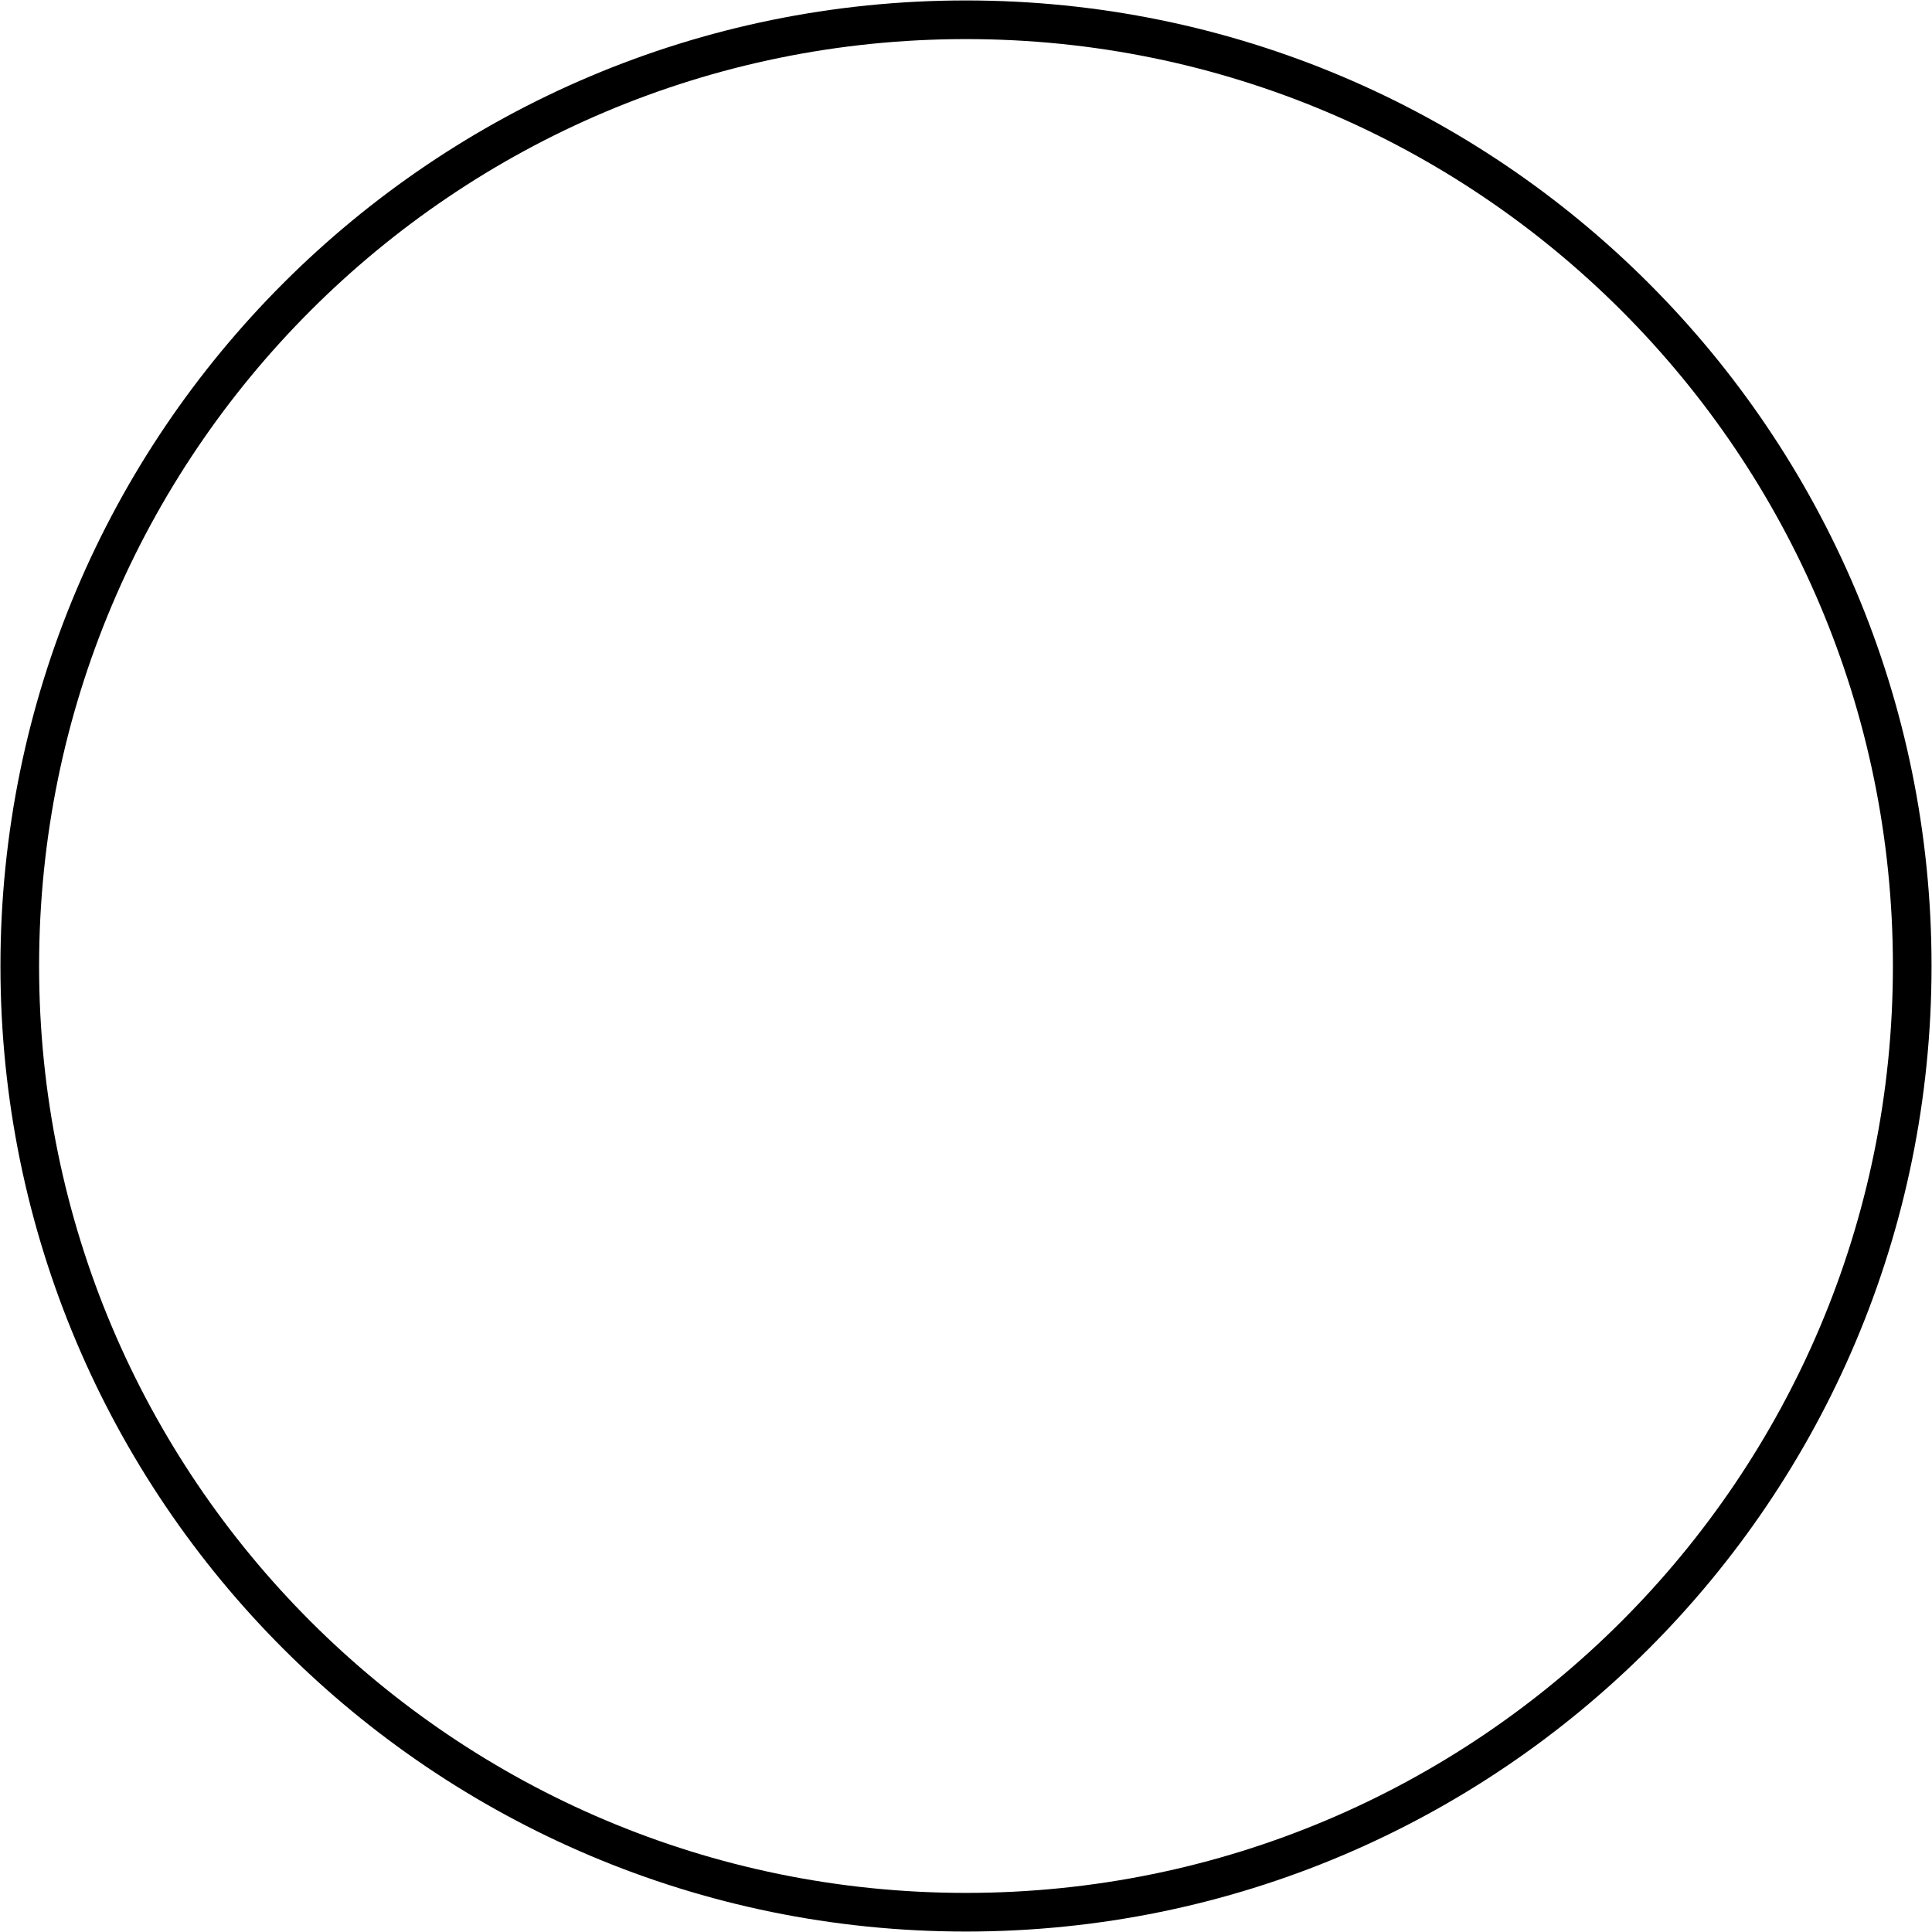
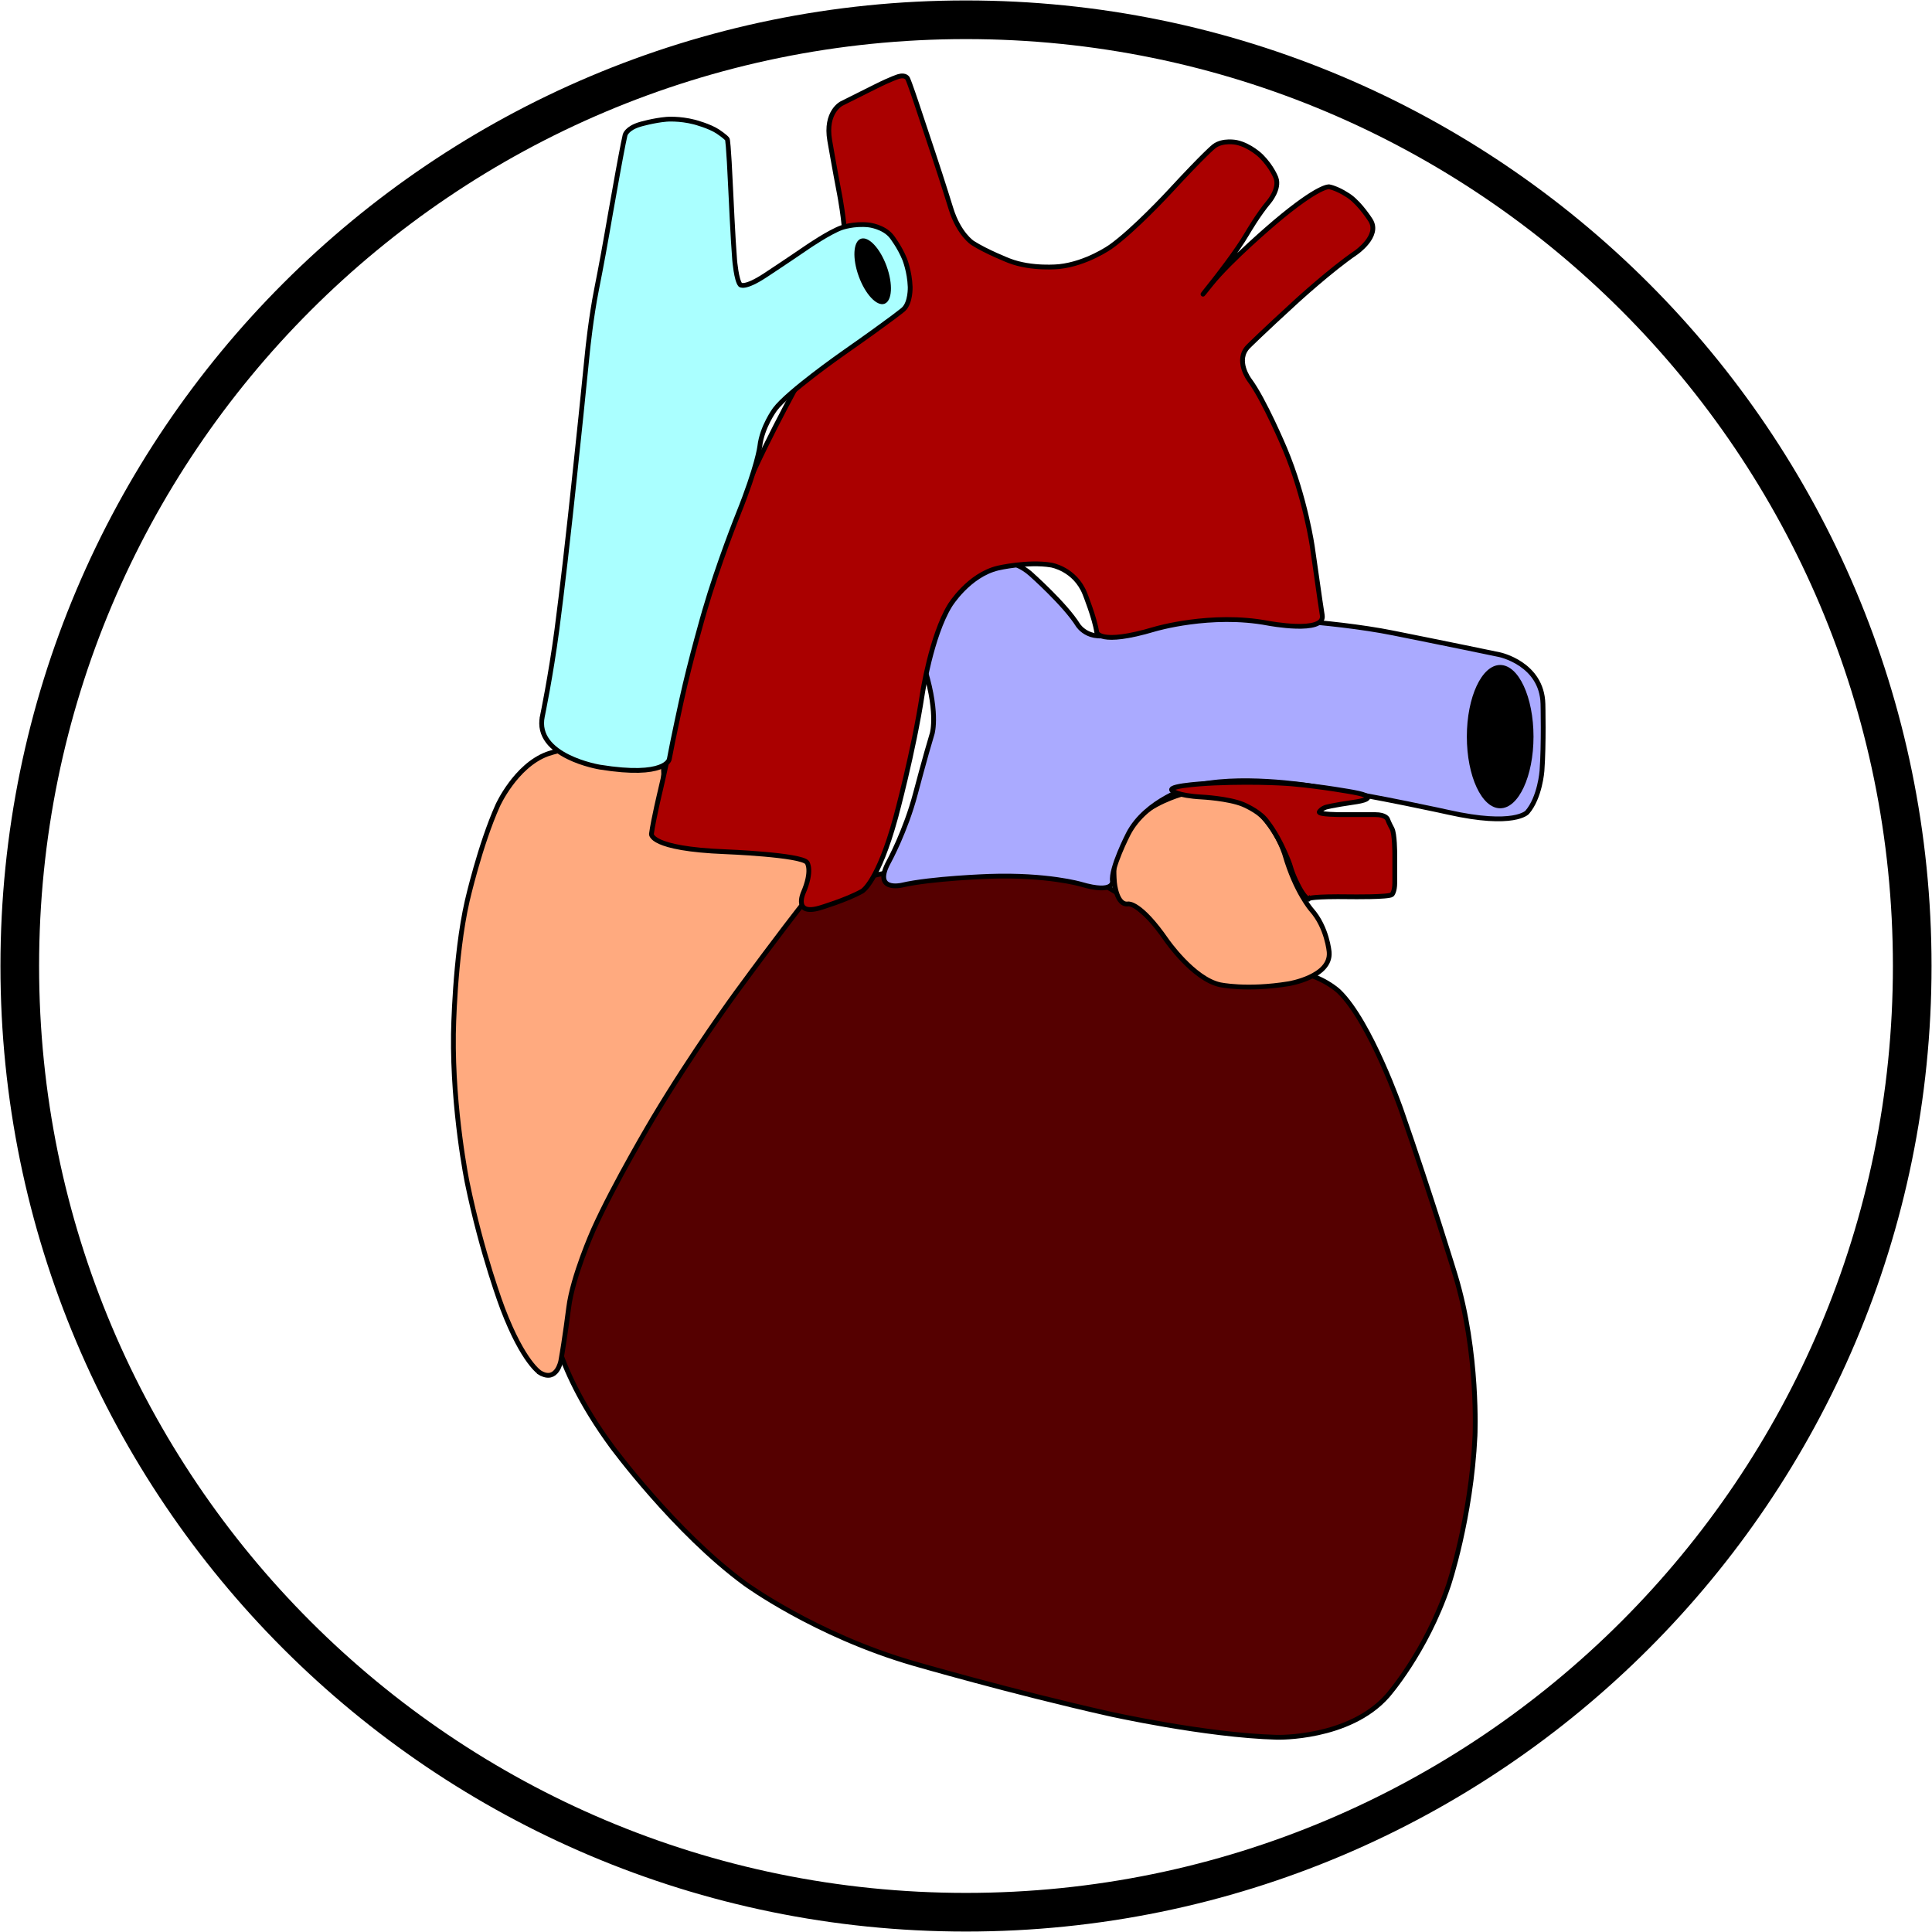
<svg xmlns="http://www.w3.org/2000/svg" width="100mm" height="100mm" viewBox="0 0 354.331 354.331" id="svg4153" version="1.1">
  <defs id="defs4155" />
  <g id="layer1">
    <circle r="173.539" cy="177.165" cx="177.165" id="path5412" style="opacity:1;fill:none;fill-opacity:1;fill-rule:evenodd;stroke:#000000;stroke-width:7.087;stroke-linecap:round;stroke-linejoin:miter;stroke-miterlimit:4;stroke-dasharray:none;stroke-dashoffset:0;stroke-opacity:1" />
+     <path d="m 112.252,265.325 c 0,0 11.563,15.718 24.39,25.113 0,0 12.827,9.395 30.894,14.634 0,0 18.067,5.239 35.772,9.214 0,0 17.705,3.975 30.894,4.336 0,0 13.189,0.361 20.235,-7.588 0,0 7.046,-7.949 11.201,-20.235 0,0 4.155,-12.285 4.878,-27.462 0,0 0.723,-15.176 -3.613,-29.449 0,0 -4.336,-14.273 -9.937,-30.352 0,0 -5.601,-16.079 -11.382,-21.68 0,0 -5.781,-5.601 -14.995,-3.433 0,0 -9.214,2.168 -18.067,-8.311 0,0 -8.853,-10.479 -23.125,-11.743 0,0 -14.273,-1.265 -29.81,2.349 0,0 -15.537,3.613 -22.222,9.395 0,0 -6.685,5.781 -14.996,18.609 0,0 -8.311,12.827 -14.815,26.739 0,0 -6.504,13.911 -6.685,24.029 0,0 -0.181,10.117 11.382,25.835" id="path56" style="font-style:normal;font-weight:400;font-size:10px;font-family:Cantarell;vector-effect:non-scaling-stroke;fill:#550000;fill-opacity:1;fill-rule:evenodd;stroke:#000000;stroke-width:0.937;stroke-linecap:square;stroke-linejoin:miter;stroke-miterlimit:2;stroke-opacity:1;stroke-dasharray:none" />
+     <path d="m 99.058,251.769 c 0,0 -3.071,-1.807 -6.865,-11.743 0,0 -3.794,-9.937 -6.504,-23.125 0,0 -2.71,-13.189 -2.529,-27.281 0,0 0.181,-14.092 2.529,-24.39 0,0 2.349,-10.298 5.601,-17.525 0,0 3.252,-7.227 9.033,-9.395 0,0 5.781,-2.168 12.647,-1.265 0,0 6.865,0.903 8.13,1.987 0,0 1.265,1.084 0.181,7.227 0,0 -1.084,6.143 1.445,7.227 0,0 2.529,1.084 14.273,1.987 0,0 11.743,0.903 13.008,3.071 0,0 1.265,2.168 -2.891,7.407 0,0 -4.155,5.239 -12.105,16.079 0,0 -7.949,10.84 -15.176,22.945 0,0 -7.227,12.105 -11.021,20.596 0,0 -3.794,8.491 -4.517,14.273 0,0 -0.723,5.781 -1.445,9.756 0,0 -0.723,3.975 -3.794,2.168" id="path64" style="font-style:normal;font-weight:400;font-size:10px;font-family:Cantarell;vector-effect:non-scaling-stroke;fill:#ffaa7f;fill-opacity:1;fill-rule:evenodd;stroke:#000000;stroke-width:0.937;stroke-linecap:square;stroke-linejoin:miter;stroke-miterlimit:2;stroke-opacity:1;stroke-dasharray:none" />
+     <path d="m 208.364,150.423 c 0,0 -2.529,3.071 -3.433,5.059 0,0 -0.903,1.987 -0.542,6.323 0,0 0.361,4.336 2.529,3.975 0,0 2.168,-0.361 7.046,6.685 0,0 4.878,7.046 9.756,8.13 0,0 4.878,1.084 12.647,-0.181 0,0 7.769,-1.265 7.407,-5.781 0,0 -0.361,-4.517 -3.252,-7.769 0,0 -2.891,-3.252 -4.878,-10.117 0,0 -1.987,-6.865 -7.769,-9.756 0,0 -5.781,-2.891 -11.382,-1.265 0,0 -5.601,1.626 -8.13,4.697" id="path72" style="font-style:normal;font-weight:400;font-size:10px;font-family:Cantarell;vector-effect:non-scaling-stroke;fill:#ffaa7f;fill-opacity:1;fill-rule:evenodd;stroke:#000000;stroke-width:0.937;stroke-linecap:square;stroke-linejoin:miter;stroke-miterlimit:2;stroke-opacity:1;stroke-dasharray:none" />
+     <path d="m 189.034,105.258 c 0,0 6.323,5.601 8.672,9.395 0,0 2.349,3.794 7.949,0.903 0,0 5.601,-2.891 21.861,-2.349 0,0 16.26,0.542 28.003,2.891 0,0 11.743,2.349 19.512,3.975 0,0 7.769,1.626 7.949,9.033 0,0 0.181,7.407 -0.181,12.285 0,0 -0.361,4.878 -2.71,7.588 0,0 -2.349,2.71 -14.453,0 0,0 -12.105,-2.71 -25.474,-4.878 0,0 -13.369,-2.168 -21.68,0.181 0,0 -8.311,2.349 -11.563,8.672 0,0 -3.252,6.323 -2.891,8.672 0,0 0.361,2.349 -5.781,0.542 0,0 -6.143,-1.807 -16.802,-1.445 0,0 -10.659,0.361 -16.079,1.626 0,0 -5.42,1.265 -2.349,-4.336 0,0 3.071,-5.601 4.878,-12.466 0,0 1.807,-6.865 3.071,-11.021 0,0 1.265,-4.155 -1.807,-13.189 0,0 -3.071,-9.033 5.239,-15.357 0,0 8.311,-6.323 14.634,-0.723" id="path80" style="font-style:normal;font-weight:400;font-size:10px;font-family:Cantarell;vector-effect:non-scaling-stroke;fill:#aaaaff;fill-opacity:1;fill-rule:evenodd;stroke:#000000;stroke-width:0.937;stroke-linecap:square;stroke-linejoin:miter;stroke-miterlimit:2;stroke-opacity:1;stroke-dasharray:none" />
+     <path d="m 164.276,149.886 c 0,0 3.252,-11.924 4.878,-22.583 0,0 1.626,-10.659 5.059,-16.26 0,0 3.433,-5.601 8.853,-6.865 0,0 5.42,-1.265 9.756,-0.542 0,0 4.336,0.723 6.143,5.239 0,0 1.807,4.517 2.168,7.046 0,0 0.361,2.529 10.659,-0.542 0,0 10.298,-3.071 20.777,-1.084 0,0 10.479,1.987 9.937,-1.445 0,0 -0.542,-3.433 -1.807,-12.466 0,0 -1.265,-9.033 -5.059,-18.067 0,0 -3.794,-9.033 -6.504,-12.647 0,0 -2.71,-3.613 -0.181,-6.143 0,0 2.529,-2.529 8.853,-8.311 0,0 6.323,-5.781 10.84,-8.853 0,0 4.517,-3.071 2.71,-5.962 0,0 -1.807,-2.891 -3.794,-4.336 0,0 -1.987,-1.445 -3.794,-1.807 0,0 -1.807,-0.361 -9.937,6.504 0,0 -8.13,6.865 -11.743,11.382 0,0 -3.613,4.517 0.542,-0.723 0,0 4.155,-5.239 6.143,-8.672 0,0 1.987,-3.433 3.975,-5.781 0,0 1.987,-2.349 1.265,-4.336 0,0 -0.723,-1.987 -2.71,-3.975 0,0 -1.987,-1.987 -4.516,-2.529 0,0 -2.529,-0.542 -4.155,0.723 0,0 -1.626,1.265 -8.13,8.311 0,0 -6.504,7.046 -10.84,10.117 0,0 -4.336,3.071 -9.395,3.613 0,0 -5.059,0.542 -9.214,-1.084 0,0 -4.155,-1.626 -6.685,-3.252 0,0 -2.529,-1.626 -3.975,-6.323 0,0 -1.445,-4.697 -3.252,-10.117 0,0 -1.807,-5.42 -3.071,-9.214 0,0 -1.265,-3.794 -1.626,-4.517 0,0 -0.361,-0.723 -1.626,-0.361 0,0 -1.265,0.361 -4.336,1.897 0,0 -3.071,1.536 -6.143,3.071 0,0 -3.071,1.536 -2.168,6.775 0,0 0.903,5.239 1.807,9.936 0,0 0.903,4.697 0.994,8.311 0,0 0.09,3.613 0.181,7.227 0,0 0.09,3.613 -5.872,13.911 0,0 -5.962,10.298 -10.84,20.777 0,0 -4.878,10.479 -8.13,20.054 0,0 -3.252,9.575 -5.601,21.68 0,0 -2.349,12.105 -3.613,17.344 0,0 -1.265,5.239 -1.626,7.949 0,0 -0.361,2.71 13.55,3.252 0,0 13.911,0.542 14.995,1.987 0,0 1.084,1.445 -0.723,5.601 0,0 -1.807,4.155 3.071,2.71 0,0 4.878,-1.445 7.769,-3.071 0,0 2.891,-1.626 6.143,-13.55" id="path96" style="font-style:normal;font-weight:400;font-size:10px;font-family:Cantarell;vector-effect:non-scaling-stroke;fill:#aa0000;fill-opacity:1;fill-rule:evenodd;stroke:#000000;stroke-width:0.937;stroke-linecap:square;stroke-linejoin:miter;stroke-miterlimit:2;stroke-opacity:1;stroke-dasharray:none" />
+     <path d="m 240.118,164.779 c 0,0 0.513,-0.41 7.586,-0.308 0,0 7.074,0.103 7.586,-0.41 0,0 0.513,-0.513 0.513,-2.153 0,0 0,-1.64 0,-5.331 0,0 0,-3.691 -0.513,-4.613 0,0 -0.513,-0.923 -0.82,-1.743 0,0 -0.308,-0.82 -2.255,-0.82 0,0 -1.948,0 -6.253,0 0,0 -4.306,0 -3.998,-0.513 0,0 0.308,-0.513 1.128,-0.82 0,0 0.82,-0.308 5.741,-1.025 0,0 4.921,-0.718 -0.615,-1.743 0,0 -5.536,-1.025 -11.277,-1.538 0,0 -5.741,-0.513 -14.28,-0.151 0,0 -8.539,0.361 -7.743,1.338 0,0 0.796,0.976 5.566,1.23 0,0 4.77,0.254 7.436,1.328 0,0 2.665,1.074 4.101,2.714 0,0 1.435,1.64 2.87,4.511 0,0 1.435,2.87 1.845,4.408 0,0 0.41,1.538 1.64,3.793 0,0 1.23,2.255 1.743,1.845" id="path104" style="font-style:normal;font-weight:400;font-size:10px;font-family:Cantarell;vector-effect:non-scaling-stroke;fill:#aa0000;fill-opacity:1;fill-rule:evenodd;stroke:#000000;stroke-width:0.937;stroke-linecap:square;stroke-linejoin:miter;stroke-miterlimit:2;stroke-opacity:1;stroke-dasharray:none" />
+     <path d="m 99.473,131.364 c 0,0 1.538,-7.381 2.665,-15.89 0,0 1.128,-8.509 2.46,-20.811 0,0 1.333,-12.302 1.948,-18.35 0,0 0.615,-6.048 1.23,-12.097 0,0 0.615,-6.048 1.64,-11.174 0,0 1.025,-5.126 1.948,-10.457 0,0 0.923,-5.331 1.948,-10.969 0,0 1.025,-5.638 1.333,-6.869 0,0 0.308,-1.23 2.768,-1.948 0,0 2.46,-0.718 4.818,-0.923 0,0 2.358,-0.205 5.126,0.513 0,0 2.768,0.718 4.306,1.743 0,0 1.538,1.025 1.743,1.435 0,0 0.205,0.41 0.615,9.432 0,0 0.41,9.021 0.718,12.712 0,0 0.308,3.691 1.025,4.511 0,0 0.718,0.82 4.613,-1.743 0,0 3.896,-2.563 7.791,-5.228 0,0 3.896,-2.665 6.151,-3.486 0,0 2.255,-0.82 5.023,-0.513 0,0 2.768,0.307 4.203,2.153 0,0 1.435,1.845 2.358,4.101 0,0 0.923,2.255 1.025,5.126 0,0 0.102,2.87 -1.23,4.101 0,0 -1.333,1.23 -11.277,8.201 0,0 -9.944,6.971 -12.302,10.149 0,0 -2.358,3.178 -2.768,6.766 0,0 -0.41,3.588 -3.998,12.507 0,0 -3.588,8.919 -6.151,17.735 0,0 -2.563,8.816 -4.203,16.3 0,0 -1.64,7.484 -2.255,10.867 0,0 -0.615,3.383 -12.712,1.435 0,0 -12.097,-1.948 -10.559,-9.329" id="path112" style="font-style:normal;font-weight:400;font-size:10px;font-family:Cantarell;vector-effect:non-scaling-stroke;fill:#aaffff;fill-opacity:1;fill-rule:evenodd;stroke:#000000;stroke-width:0.937;stroke-linecap:square;stroke-linejoin:miter;stroke-miterlimit:2;stroke-opacity:1;stroke-dasharray:none" />
+     <path d="m 281.247,135.1 c 0,7.257 -2.737,13.141 -6.113,13.141 -3.376,0 -6.113,-5.883 -6.113,-13.141 0,-7.257 2.737,-13.141 6.113,-13.141 3.376,0 6.113,5.883 6.113,13.141" id="path120" style="font-style:normal;font-weight:400;font-size:10px;font-family:Cantarell;vector-effect:non-scaling-stroke;fill:#000000;fill-opacity:1;fill-rule:evenodd;stroke:none;stroke-width:0.937;stroke-linecap:square;stroke-linejoin:miter;stroke-miterlimit:2;stroke-opacity:1;stroke-dasharray:none" />
+     <path d="m 162.604,48.821 c 1.198,3.291 1.026,6.375 -0.385,6.889 -1.41,0.513 -3.525,-1.738 -4.723,-5.03 -1.198,-3.291 -1.026,-6.375 0.385,-6.889 1.41,-0.513 3.525,1.738 4.723,5.03" id="path128" style="font-style:normal;font-weight:400;font-size:10px;font-family:Cantarell;vector-effect:non-scaling-stroke;fill:#000000;fill-opacity:1;fill-rule:evenodd;stroke:none;stroke-width:0.937;stroke-linecap:square;stroke-linejoin:miter;stroke-miterlimit:2;stroke-opacity:1;stroke-dasharray:none" />
  </g>
</svg>
